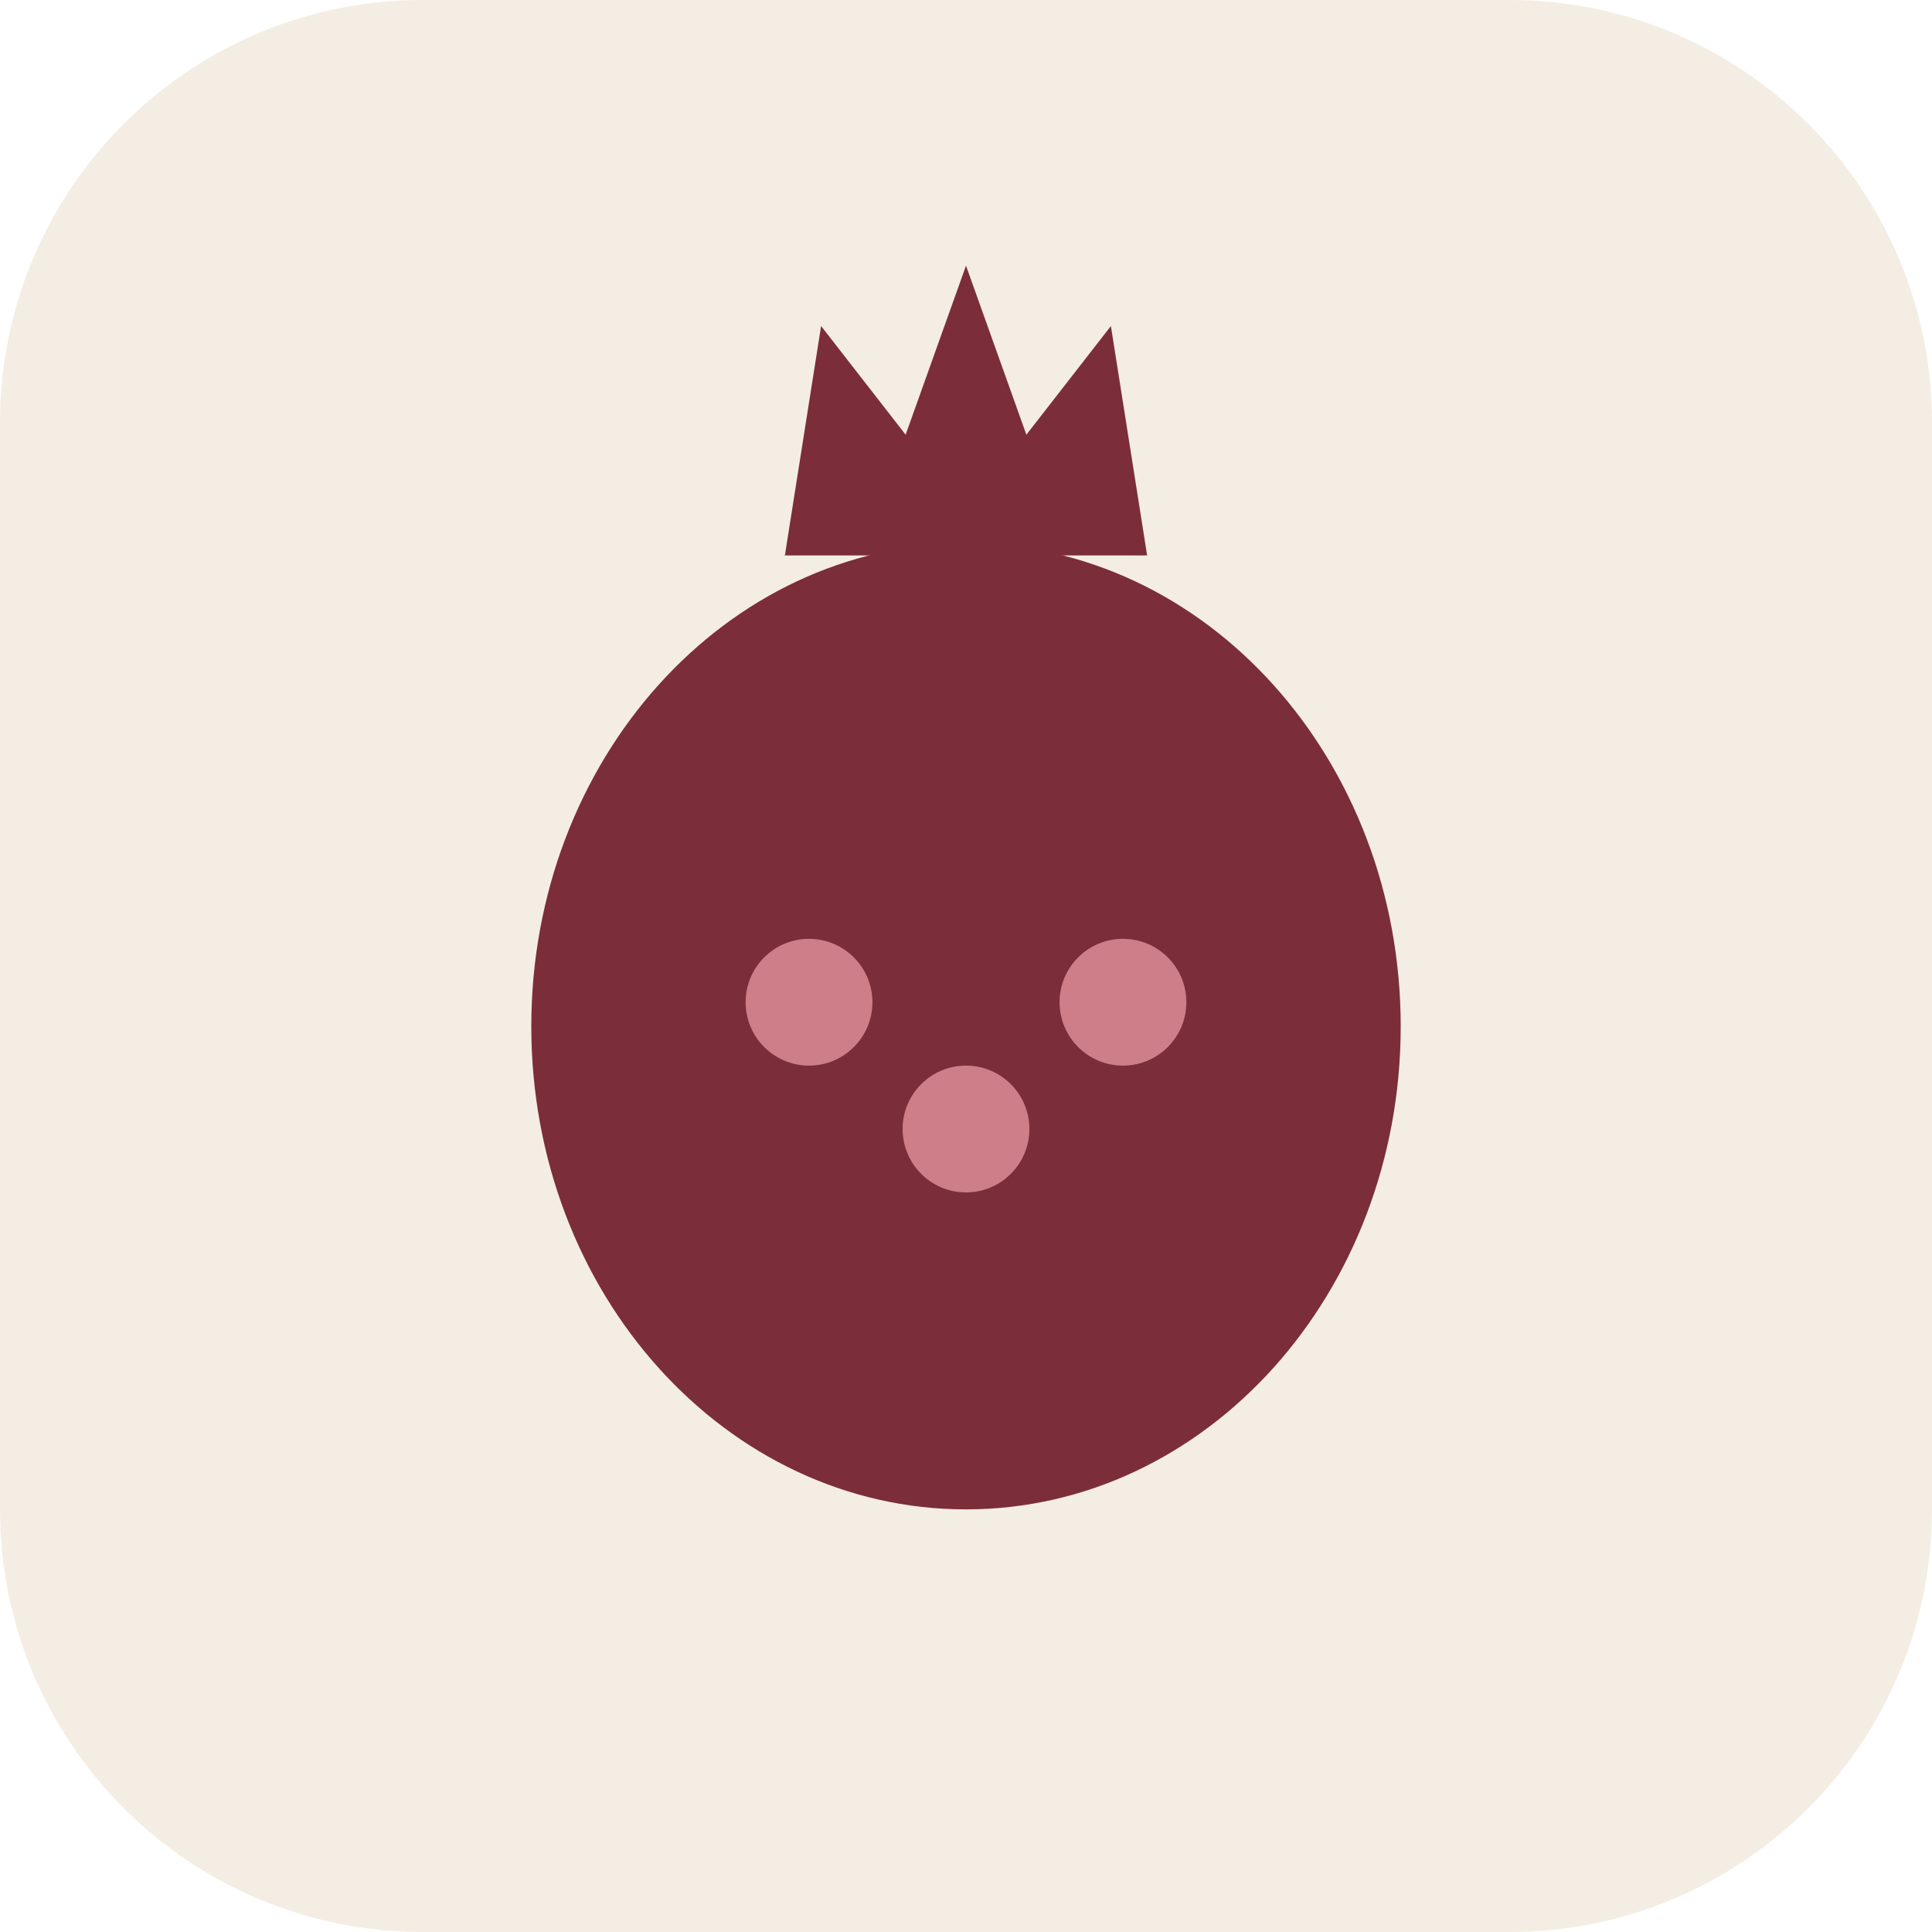
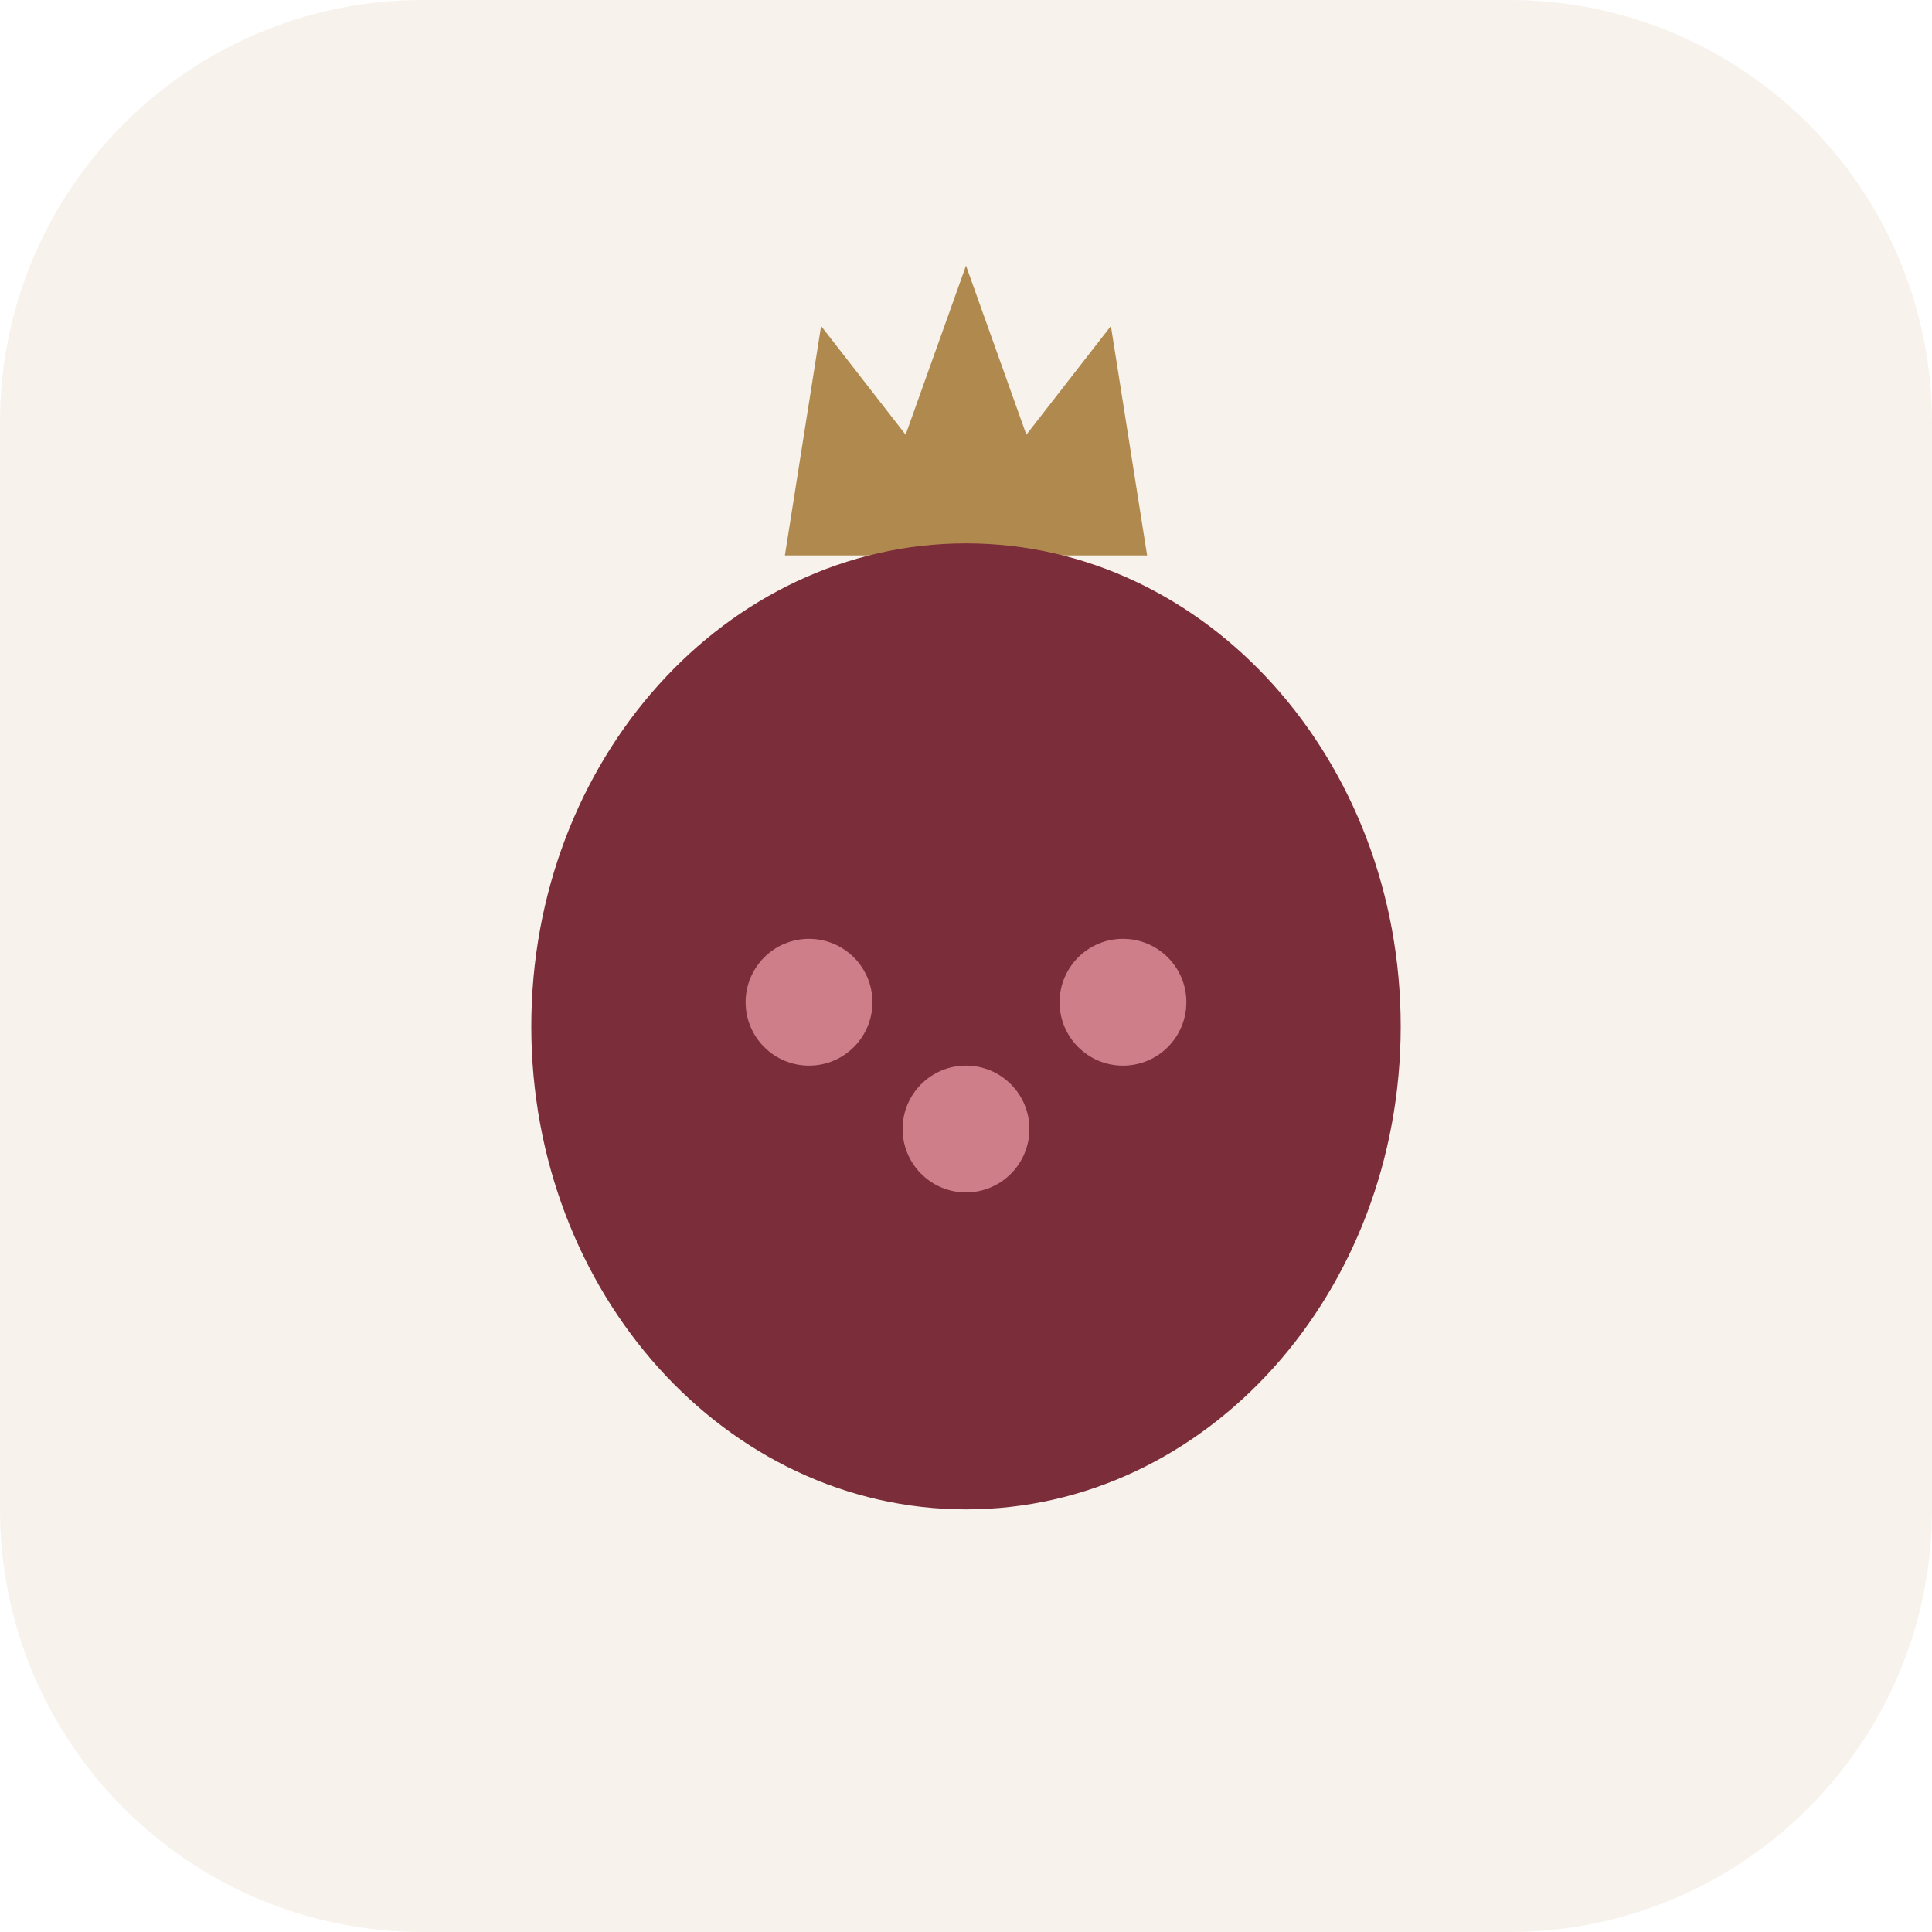
<svg xmlns="http://www.w3.org/2000/svg" viewBox="0 0 32 32" role="img" aria-label="Portfolio">
-   <rect width="32" height="32" rx="7" fill="#f4ede3" />
-   <polygon points="13,9.2 13.6,5.4 15,7.2 16,4.4 17,7.2 18.4,5.4 19,9.2" fill="#7c2d3a" />
+   <rect width="32" height="32" rx="7" fill="#f7f2ec" />
+   <polygon points="13,9.2 13.6,5.4 15,7.2 16,4.4 17,7.2 18.4,5.4 19,9.2" fill="#b0894f" />
  <ellipse cx="16" cy="17" rx="7.2" ry="8" fill="#7c2d3a" />
  <circle cx="13.4" cy="16.6" r="1.05" fill="#ce7e88" />
  <circle cx="16" cy="18.7" r="1.05" fill="#ce7e88" />
  <circle cx="18.6" cy="16.6" r="1.05" fill="#ce7e88" />
</svg>
